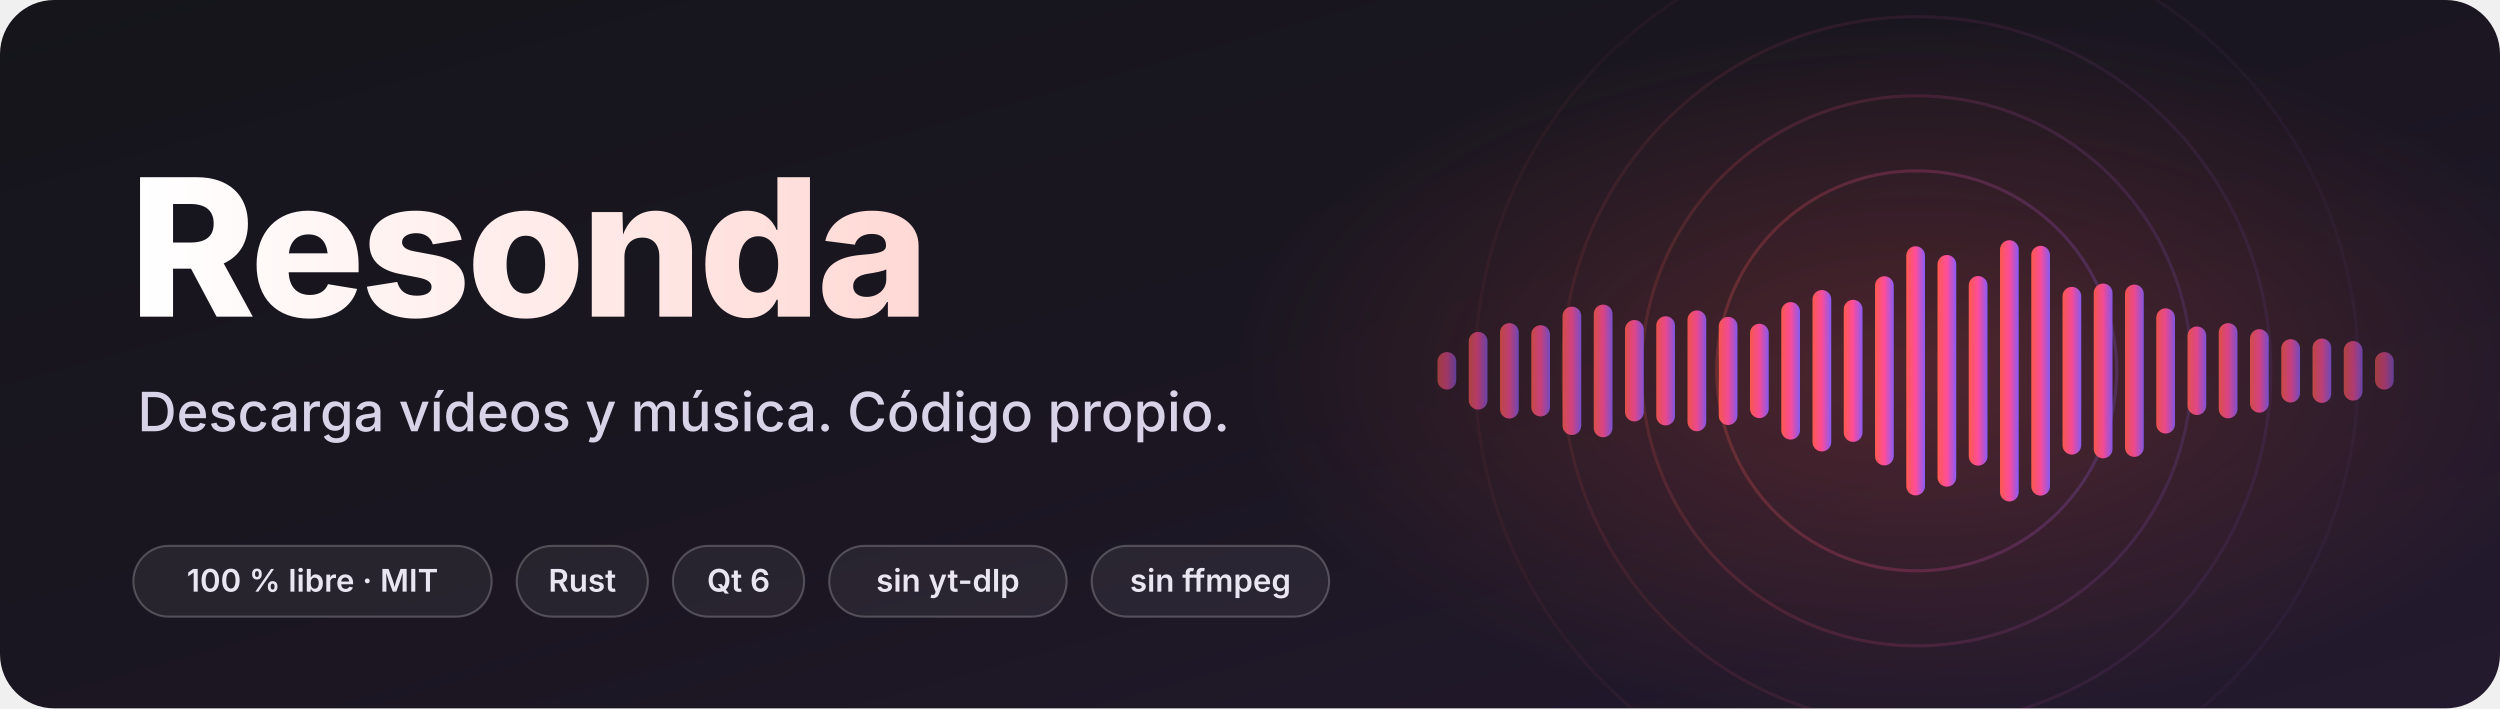
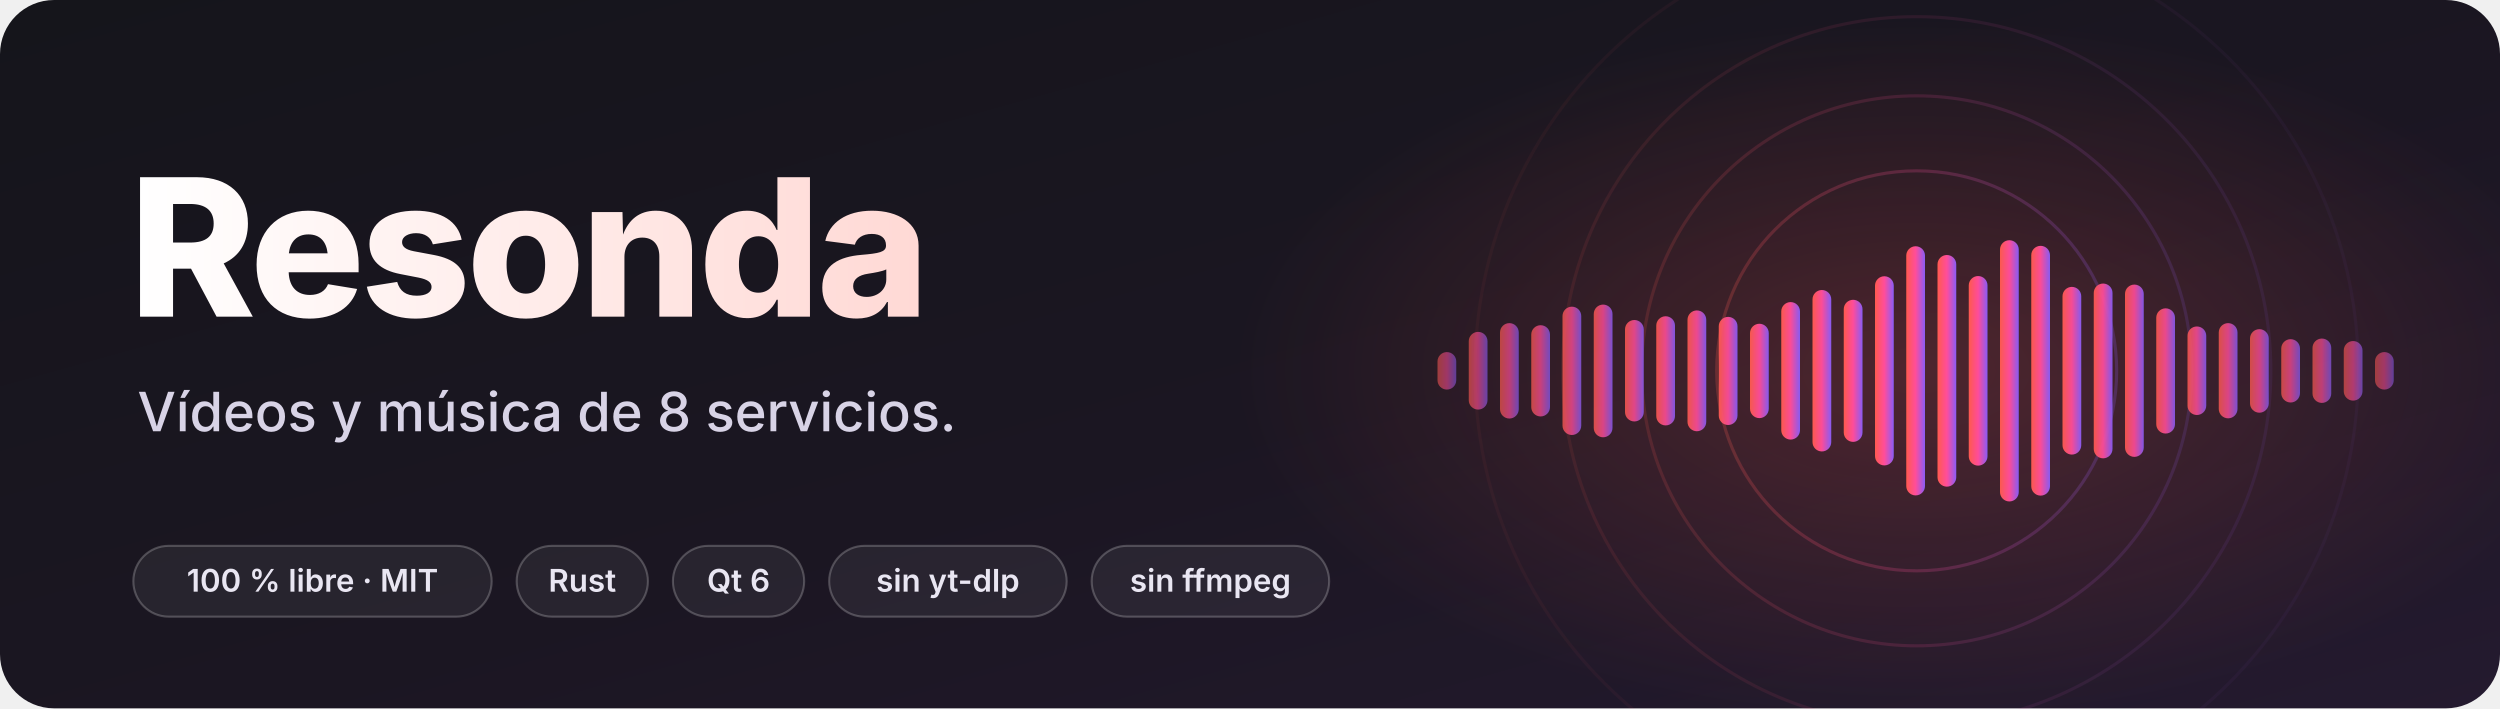
<svg xmlns="http://www.w3.org/2000/svg" viewBox="0 0 1200 340" width="1200" height="340" role="img" aria-labelledby="t d">
  <defs>
    <linearGradient id="bg" x1="0" y1="0" x2="1" y2="1">
      <stop offset="0" stop-color="#15151b" />
      <stop offset="0.55" stop-color="#1b1622" />
      <stop offset="1" stop-color="#241a2f" />
    </linearGradient>
    <linearGradient id="wave" x1="0" y1="0" x2="1" y2="0">
      <stop offset="0" stop-color="#ff5a4f" />
      <stop offset="0.5" stop-color="#ff4d9a" />
      <stop offset="1" stop-color="#8b5cf6" />
    </linearGradient>
    <linearGradient id="title" x1="0" y1="0" x2="1" y2="0">
      <stop offset="0" stop-color="#ffffff" />
      <stop offset="1" stop-color="#ffd9d5" />
    </linearGradient>
    <radialGradient id="glow" cx="0.5" cy="0.5" r="0.5">
      <stop offset="0" stop-color="#ff5a4f" stop-opacity="0.22" />
      <stop offset="1" stop-color="#ff5a4f" stop-opacity="0" />
    </radialGradient>
  </defs>
  <rect width="1200" height="340" rx="26" fill="url(#bg)" />
  <ellipse cx="920" cy="178" rx="330" ry="170" fill="url(#glow)" />
  <circle cx="920" cy="178" r="96" fill="none" stroke="url(#wave)" stroke-width="1.5" opacity="0.22" />
  <circle cx="920" cy="178" r="132" fill="none" stroke="url(#wave)" stroke-width="1.5" opacity="0.15" />
  <circle cx="920" cy="178" r="170" fill="none" stroke="url(#wave)" stroke-width="1.5" opacity="0.09" />
  <circle cx="920" cy="178" r="212" fill="none" stroke="url(#wave)" stroke-width="1.5" opacity="0.05" />
  <rect x="690" y="169.0" width="9" height="18.0" rx="4.5" fill="url(#wave)" opacity="0.55" />
  <rect x="705" y="159.3" width="9" height="37.3" rx="4.5" fill="url(#wave)" opacity="0.62" />
  <rect x="720" y="155.1" width="9" height="45.8" rx="4.5" fill="url(#wave)" opacity="0.68" />
  <rect x="735" y="156.1" width="9" height="43.8" rx="4.5" fill="url(#wave)" opacity="0.73" />
  <rect x="750" y="147.2" width="9" height="61.6" rx="4.5" fill="url(#wave)" opacity="0.77" />
  <rect x="765" y="146.2" width="9" height="63.7" rx="4.5" fill="url(#wave)" opacity="0.81" />
  <rect x="780" y="153.6" width="9" height="48.7" rx="4.5" fill="url(#wave)" opacity="0.84" />
  <rect x="795" y="151.8" width="9" height="52.4" rx="4.5" fill="url(#wave)" opacity="0.88" />
  <rect x="810" y="149.0" width="9" height="58.0" rx="4.5" fill="url(#wave)" opacity="0.90" />
  <rect x="825" y="152.1" width="9" height="51.9" rx="4.5" fill="url(#wave)" opacity="0.93" />
  <rect x="840" y="155.4" width="9" height="45.3" rx="4.5" fill="url(#wave)" opacity="0.95" />
  <rect x="855" y="145.0" width="9" height="66.0" rx="4.5" fill="url(#wave)" opacity="0.97" />
  <rect x="870" y="139.2" width="9" height="77.5" rx="4.5" fill="url(#wave)" opacity="0.98" />
  <rect x="885" y="143.9" width="9" height="68.2" rx="4.5" fill="url(#wave)" opacity="0.99" />
  <rect x="900" y="132.6" width="9" height="90.8" rx="4.5" fill="url(#wave)" opacity="1.00" />
  <rect x="915" y="118.2" width="9" height="119.6" rx="4.5" fill="url(#wave)" opacity="1.00" />
  <rect x="930" y="122.4" width="9" height="111.2" rx="4.5" fill="url(#wave)" opacity="1.00" />
  <rect x="945" y="132.5" width="9" height="91.0" rx="4.5" fill="url(#wave)" opacity="0.99" />
  <rect x="960" y="115.3" width="9" height="125.4" rx="4.5" fill="url(#wave)" opacity="0.98" />
  <rect x="975" y="118.0" width="9" height="119.9" rx="4.5" fill="url(#wave)" opacity="0.97" />
  <rect x="990" y="137.7" width="9" height="80.5" rx="4.5" fill="url(#wave)" opacity="0.95" />
  <rect x="1005" y="136.1" width="9" height="83.9" rx="4.5" fill="url(#wave)" opacity="0.93" />
  <rect x="1020" y="136.6" width="9" height="82.7" rx="4.5" fill="url(#wave)" opacity="0.90" />
  <rect x="1035" y="148.0" width="9" height="60.1" rx="4.5" fill="url(#wave)" opacity="0.88" />
  <rect x="1050" y="156.7" width="9" height="42.5" rx="4.5" fill="url(#wave)" opacity="0.84" />
  <rect x="1065" y="155.1" width="9" height="45.7" rx="4.5" fill="url(#wave)" opacity="0.81" />
  <rect x="1080" y="158.0" width="9" height="40.1" rx="4.5" fill="url(#wave)" opacity="0.77" />
  <rect x="1095" y="162.8" width="9" height="30.4" rx="4.5" fill="url(#wave)" opacity="0.73" />
  <rect x="1110" y="162.5" width="9" height="30.9" rx="4.5" fill="url(#wave)" opacity="0.68" />
  <rect x="1125" y="163.7" width="9" height="28.6" rx="4.5" fill="url(#wave)" opacity="0.62" />
  <rect x="1140" y="169.0" width="9" height="18.0" rx="4.5" fill="url(#wave)" opacity="0.55" />
  <text x="62" y="152" font-family="Inter, 'Segoe UI', Roboto, 'Helvetica Neue', Arial, sans-serif" font-size="92" font-weight="800" letter-spacing="-2" fill="url(#title)">Resonda</text>
-   <text x="66" y="207" font-family="Inter, 'Segoe UI', Roboto, 'Helvetica Neue', Arial, sans-serif" font-size="26" font-weight="500" fill="#d8d3e6">Descarga vídeos y música. Código propio.</text>
+   <text x="66" y="207" font-family="Inter, 'Segoe UI', Roboto, 'Helvetica Neue', Arial, sans-serif" font-size="26" font-weight="500" fill="#d8d3e6">Vídeos y música de 8 servicios.</text>
  <rect x="64" y="262" width="172" height="34" rx="17" fill="#ffffff" fill-opacity="0.06" stroke="#ffffff" stroke-opacity="0.22" />
  <text x="150.0" y="284" text-anchor="middle" font-family="Inter, 'Segoe UI', Roboto, 'Helvetica Neue', Arial, sans-serif" font-size="15" font-weight="600" fill="#e9e6f2">100 % libre · MIT</text>
  <rect x="248" y="262" width="63" height="34" rx="17" fill="#ffffff" fill-opacity="0.06" stroke="#ffffff" stroke-opacity="0.22" />
  <text x="279.5" y="284" text-anchor="middle" font-family="Inter, 'Segoe UI', Roboto, 'Helvetica Neue', Arial, sans-serif" font-size="15" font-weight="600" fill="#e9e6f2">Rust</text>
  <rect x="323" y="262" width="63" height="34" rx="17" fill="#ffffff" fill-opacity="0.06" stroke="#ffffff" stroke-opacity="0.22" />
  <text x="354.5" y="284" text-anchor="middle" font-family="Inter, 'Segoe UI', Roboto, 'Helvetica Neue', Arial, sans-serif" font-size="15" font-weight="600" fill="#e9e6f2">Qt 6</text>
  <rect x="398" y="262" width="114" height="34" rx="17" fill="#ffffff" fill-opacity="0.06" stroke="#ffffff" stroke-opacity="0.22" />
  <text x="455.0" y="284" text-anchor="middle" font-family="Inter, 'Segoe UI', Roboto, 'Helvetica Neue', Arial, sans-serif" font-size="15" font-weight="600" fill="#e9e6f2">sin yt-dlp</text>
  <rect x="524" y="262" width="114" height="34" rx="17" fill="#ffffff" fill-opacity="0.06" stroke="#ffffff" stroke-opacity="0.22" />
  <text x="581.0" y="284" text-anchor="middle" font-family="Inter, 'Segoe UI', Roboto, 'Helvetica Neue', Arial, sans-serif" font-size="15" font-weight="600" fill="#e9e6f2">sin ffmpeg</text>
</svg>
